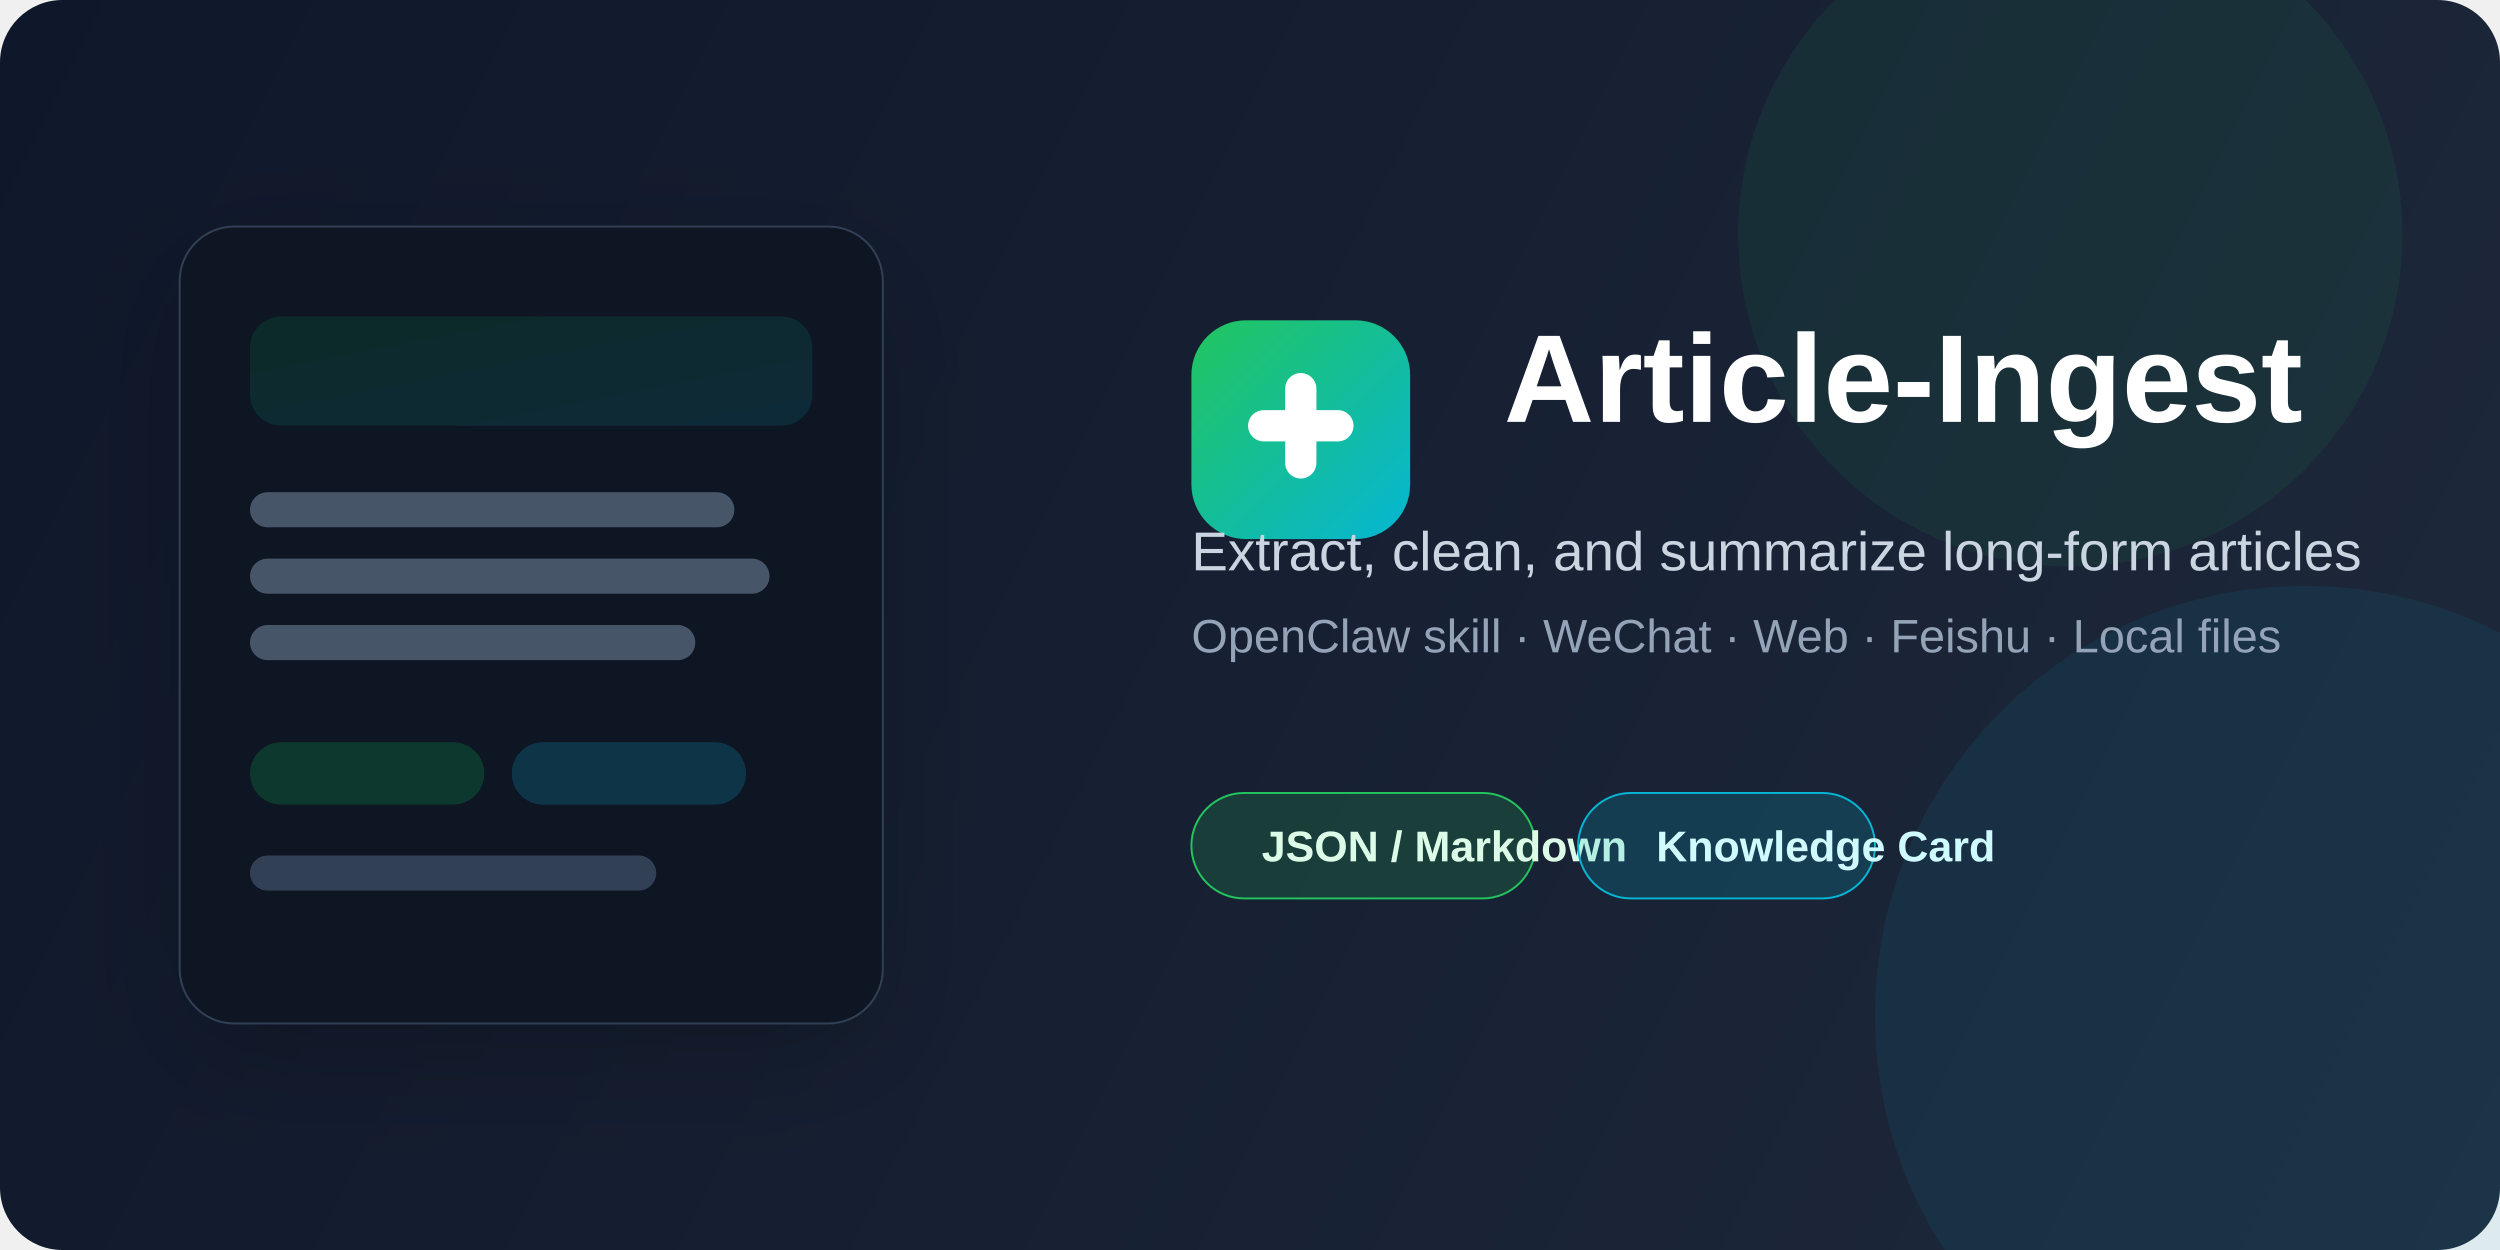
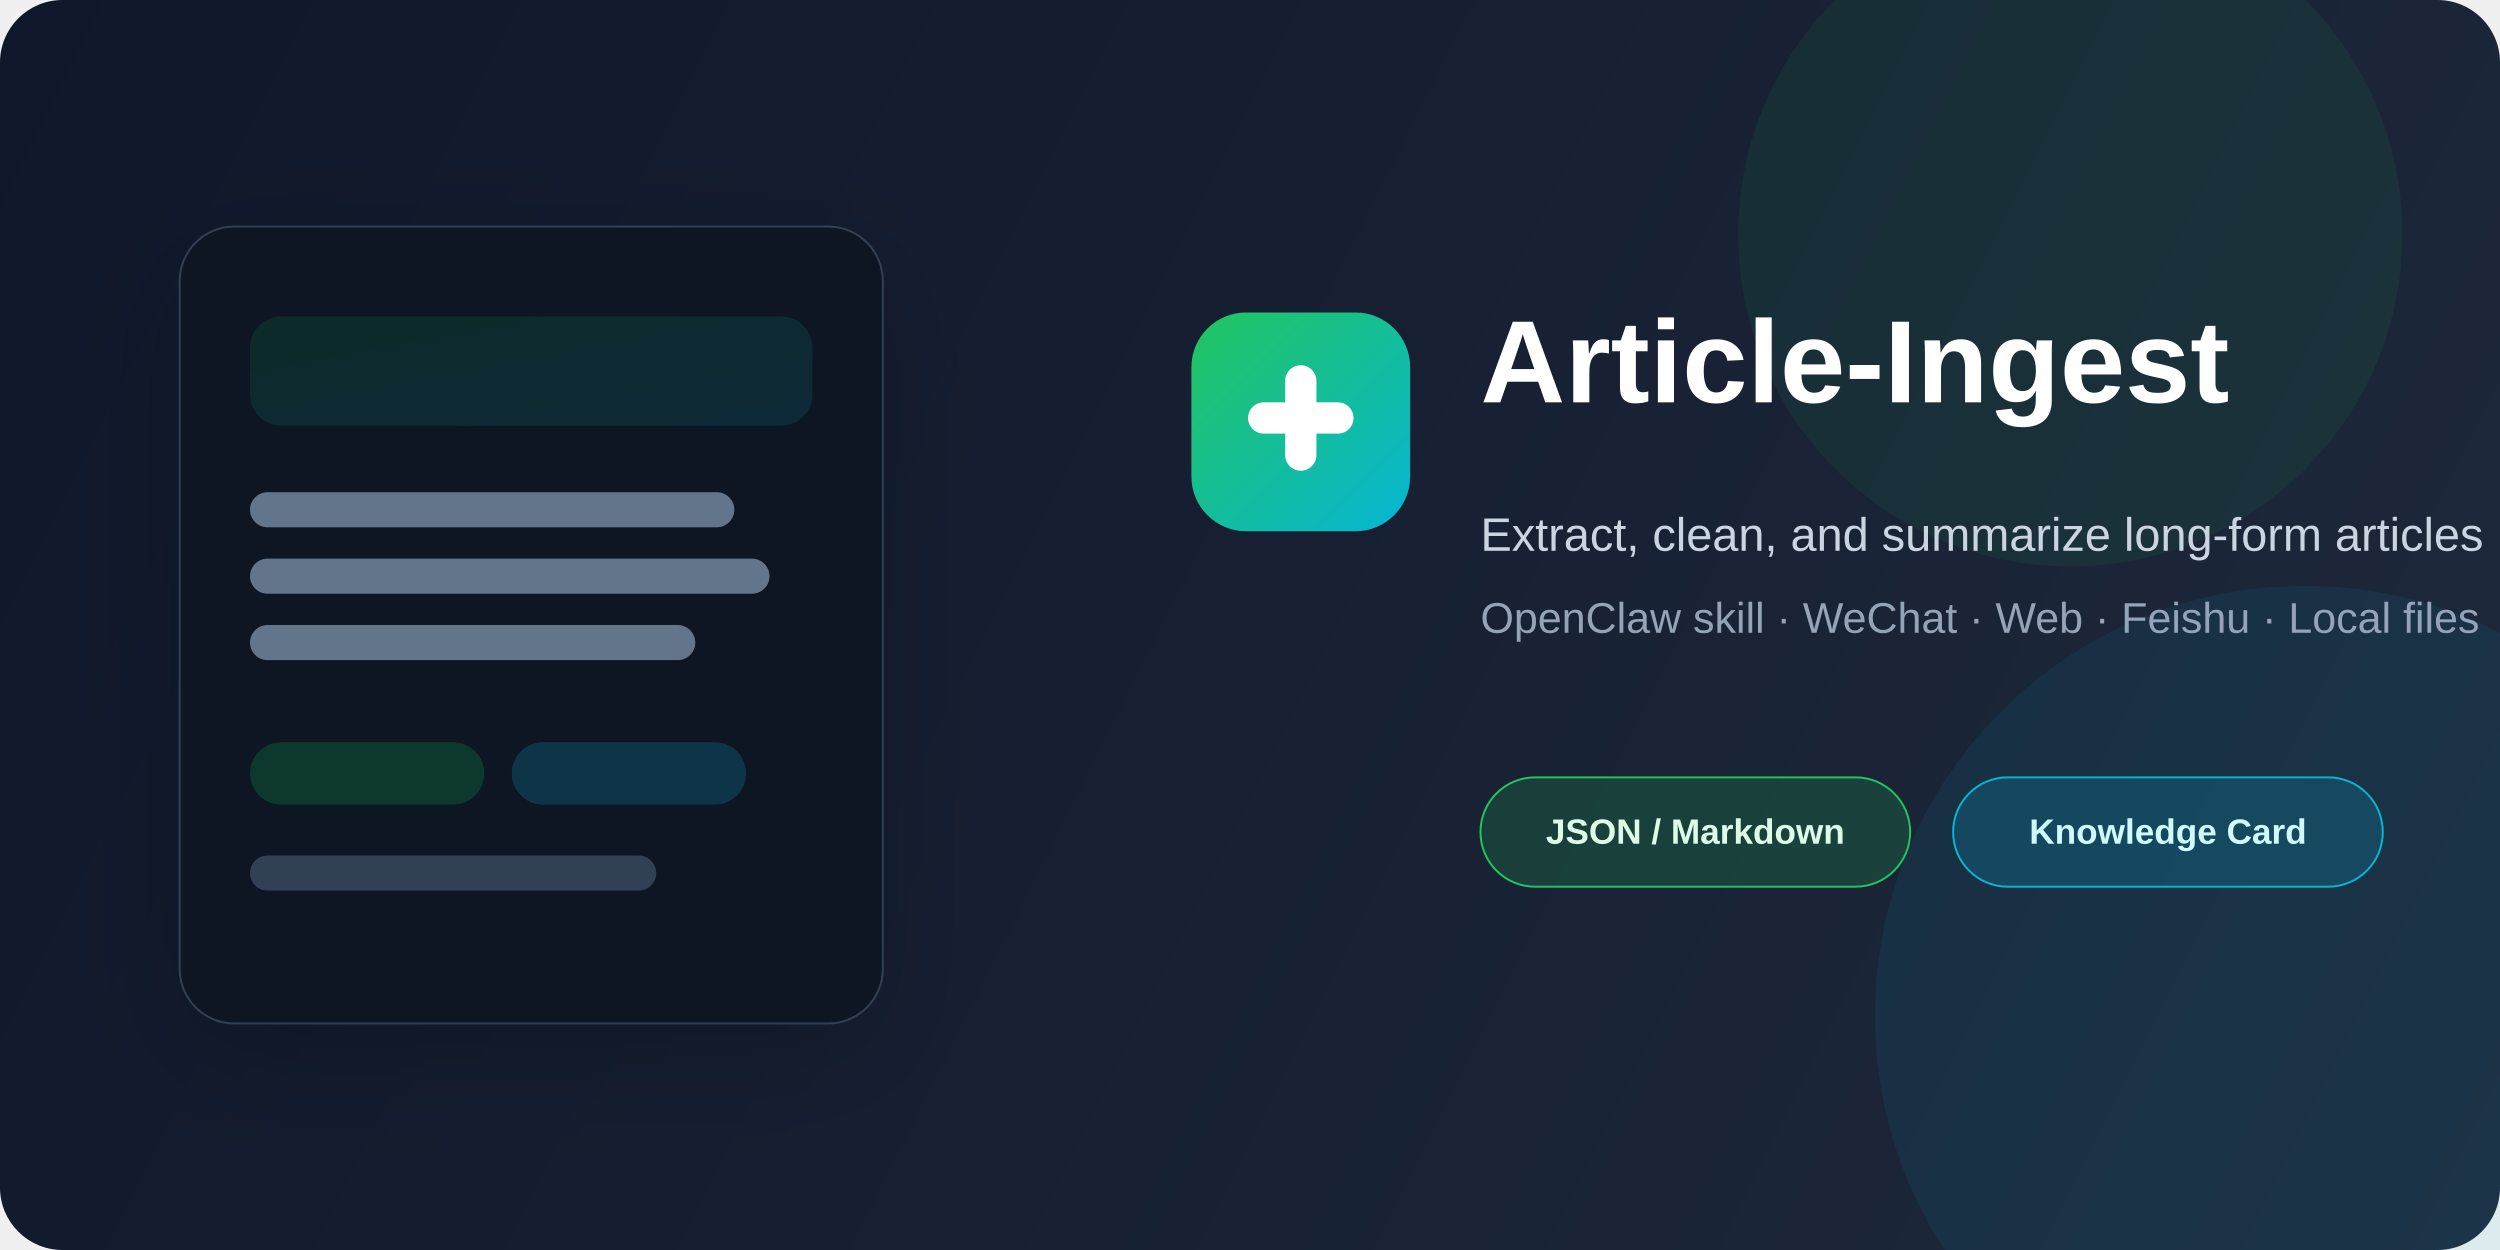
<svg xmlns="http://www.w3.org/2000/svg" width="1280" height="640" viewBox="0 0 1280 640" fill="none">
  <defs>
    <linearGradient id="bg" x1="0" y1="0" x2="1280" y2="640" gradientUnits="userSpaceOnUse">
      <stop stop-color="#0F172A" />
      <stop offset="1" stop-color="#1E293B" />
    </linearGradient>
    <linearGradient id="card" x1="0" y1="0" x2="1" y2="1">
      <stop stop-color="#22C55E" />
      <stop offset="1" stop-color="#06B6D4" />
    </linearGradient>
    <filter id="shadow" x="0" y="0" width="1280" height="640" filterUnits="userSpaceOnUse" color-interpolation-filters="sRGB">
      <feDropShadow dx="0" dy="18" stdDeviation="30" flood-opacity="0.2" />
    </filter>
  </defs>
  <rect width="1280" height="640" rx="32" fill="url(#bg)" />
  <circle cx="1060" cy="120" r="170" fill="#22C55E" fill-opacity="0.08" />
  <circle cx="1180" cy="520" r="220" fill="#06B6D4" fill-opacity="0.08" />
  <g filter="url(#shadow)">
    <rect x="92" y="116" width="360" height="408" rx="28" fill="#0B1220" stroke="#334155" />
    <rect x="128" y="162" width="288" height="56" rx="16" fill="url(#card)" fill-opacity="0.14" />
-     <rect x="128" y="252" width="248" height="18" rx="9" fill="#475569" />
-     <rect x="128" y="286" width="266" height="18" rx="9" fill="#475569" />
-     <rect x="128" y="320" width="228" height="18" rx="9" fill="#475569" />
+     <rect x="128" y="252" width="248" height="18" rx="9" fill="#64748B" />
+     <rect x="128" y="286" width="266" height="18" rx="9" fill="#64748B" />
+     <rect x="128" y="320" width="228" height="18" rx="9" fill="#64748B" />
    <rect x="128" y="380" width="120" height="32" rx="16" fill="#22C55E" fill-opacity="0.22" />
    <rect x="262" y="380" width="120" height="32" rx="16" fill="#06B6D4" fill-opacity="0.22" />
    <rect x="128" y="438" width="208" height="18" rx="9" fill="#334155" />
  </g>
  <g>
-     <rect x="610" y="164" width="112" height="112" rx="28" fill="url(#card)" />
-     <path d="M647 218H685" stroke="white" stroke-width="16" stroke-linecap="round" />
-     <path d="M666 199V237" stroke="white" stroke-width="16" stroke-linecap="round" />
+     <rect x="610" y="160" width="112" height="112" rx="28" fill="url(#card)" />
+     <path d="M647 214H685" stroke="white" stroke-width="16" stroke-linecap="round" />
+     <path d="M666 195V233" stroke="white" stroke-width="16" stroke-linecap="round" />
  </g>
-   <text x="770" y="216" fill="white" font-family="Arial, Helvetica, sans-serif" font-size="64" font-weight="700">Article-Ingest</text>
-   <text x="610" y="292" fill="#CBD5E1" font-family="Arial, Helvetica, sans-serif" font-size="28">Extract, clean, and summarize long-form articles</text>
-   <text x="610" y="334" fill="#94A3B8" font-family="Arial, Helvetica, sans-serif" font-size="24">OpenClaw skill · WeChat · Web · Feishu · Local files</text>
+   <text x="758" y="206" fill="white" font-family="Arial, Helvetica, sans-serif" font-size="60" font-weight="700">Article-Ingest</text>
+   <text x="758" y="282" fill="#CBD5E1" font-family="Arial, Helvetica, sans-serif" font-size="24">Extract, clean, and summarize long-form articles</text>
+   <text x="758" y="324" fill="#94A3B8" font-family="Arial, Helvetica, sans-serif" font-size="22">OpenClaw skill · WeChat · Web · Feishu · Local files</text>
  <g>
-     <rect x="610" y="406" width="176" height="54" rx="27" fill="#22C55E" fill-opacity="0.18" stroke="#22C55E" />
-     <text x="646" y="441" fill="#DCFCE7" font-family="Arial, Helvetica, sans-serif" font-size="22" font-weight="700">JSON / Markdown</text>
-     <rect x="808" y="406" width="152" height="54" rx="27" fill="#06B6D4" fill-opacity="0.18" stroke="#06B6D4" />
-     <text x="848" y="441" fill="#CFFAFE" font-family="Arial, Helvetica, sans-serif" font-size="22" font-weight="700">Knowledge Card</text>
+     <rect x="758" y="398" width="220" height="56" rx="28" fill="#22C55E" fill-opacity="0.18" stroke="#22C55E" />
+     <text x="868" y="432" fill="#DCFCE7" font-family="Arial, Helvetica, sans-serif" font-size="18" font-weight="700" text-anchor="middle">JSON / Markdown</text>
+     <rect x="1000" y="398" width="220" height="56" rx="28" fill="#06B6D4" fill-opacity="0.18" stroke="#06B6D4" />
+     <text x="1110" y="432" fill="#CFFAFE" font-family="Arial, Helvetica, sans-serif" font-size="18" font-weight="700" text-anchor="middle">Knowledge Card</text>
  </g>
</svg>
